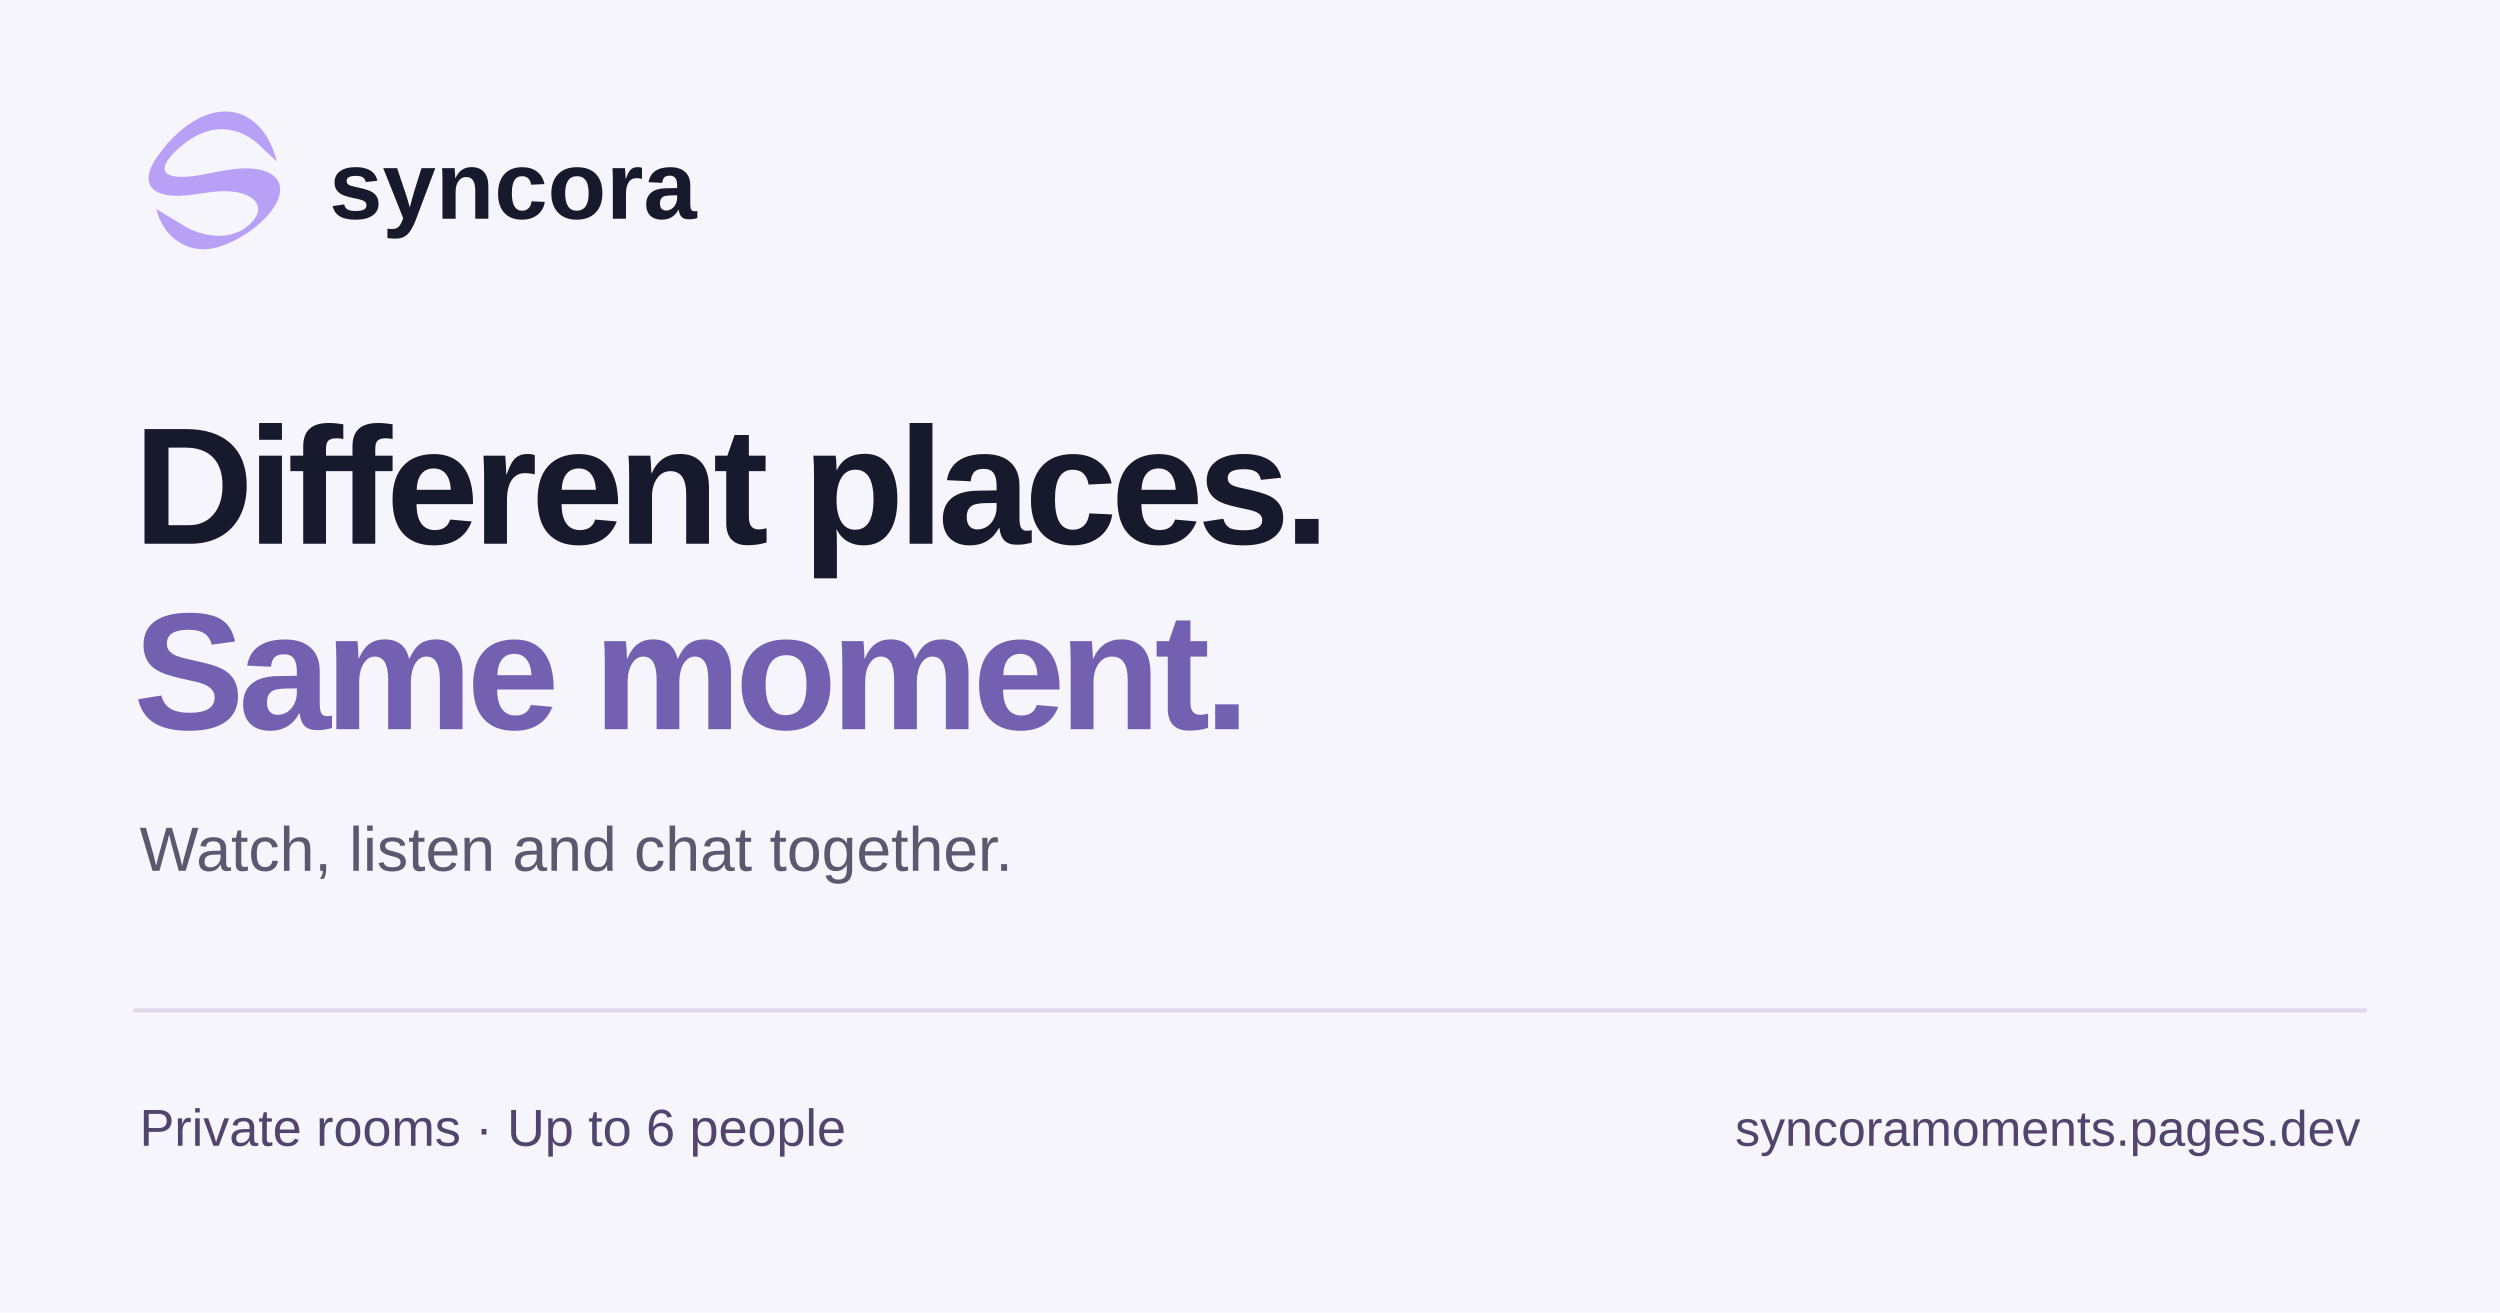
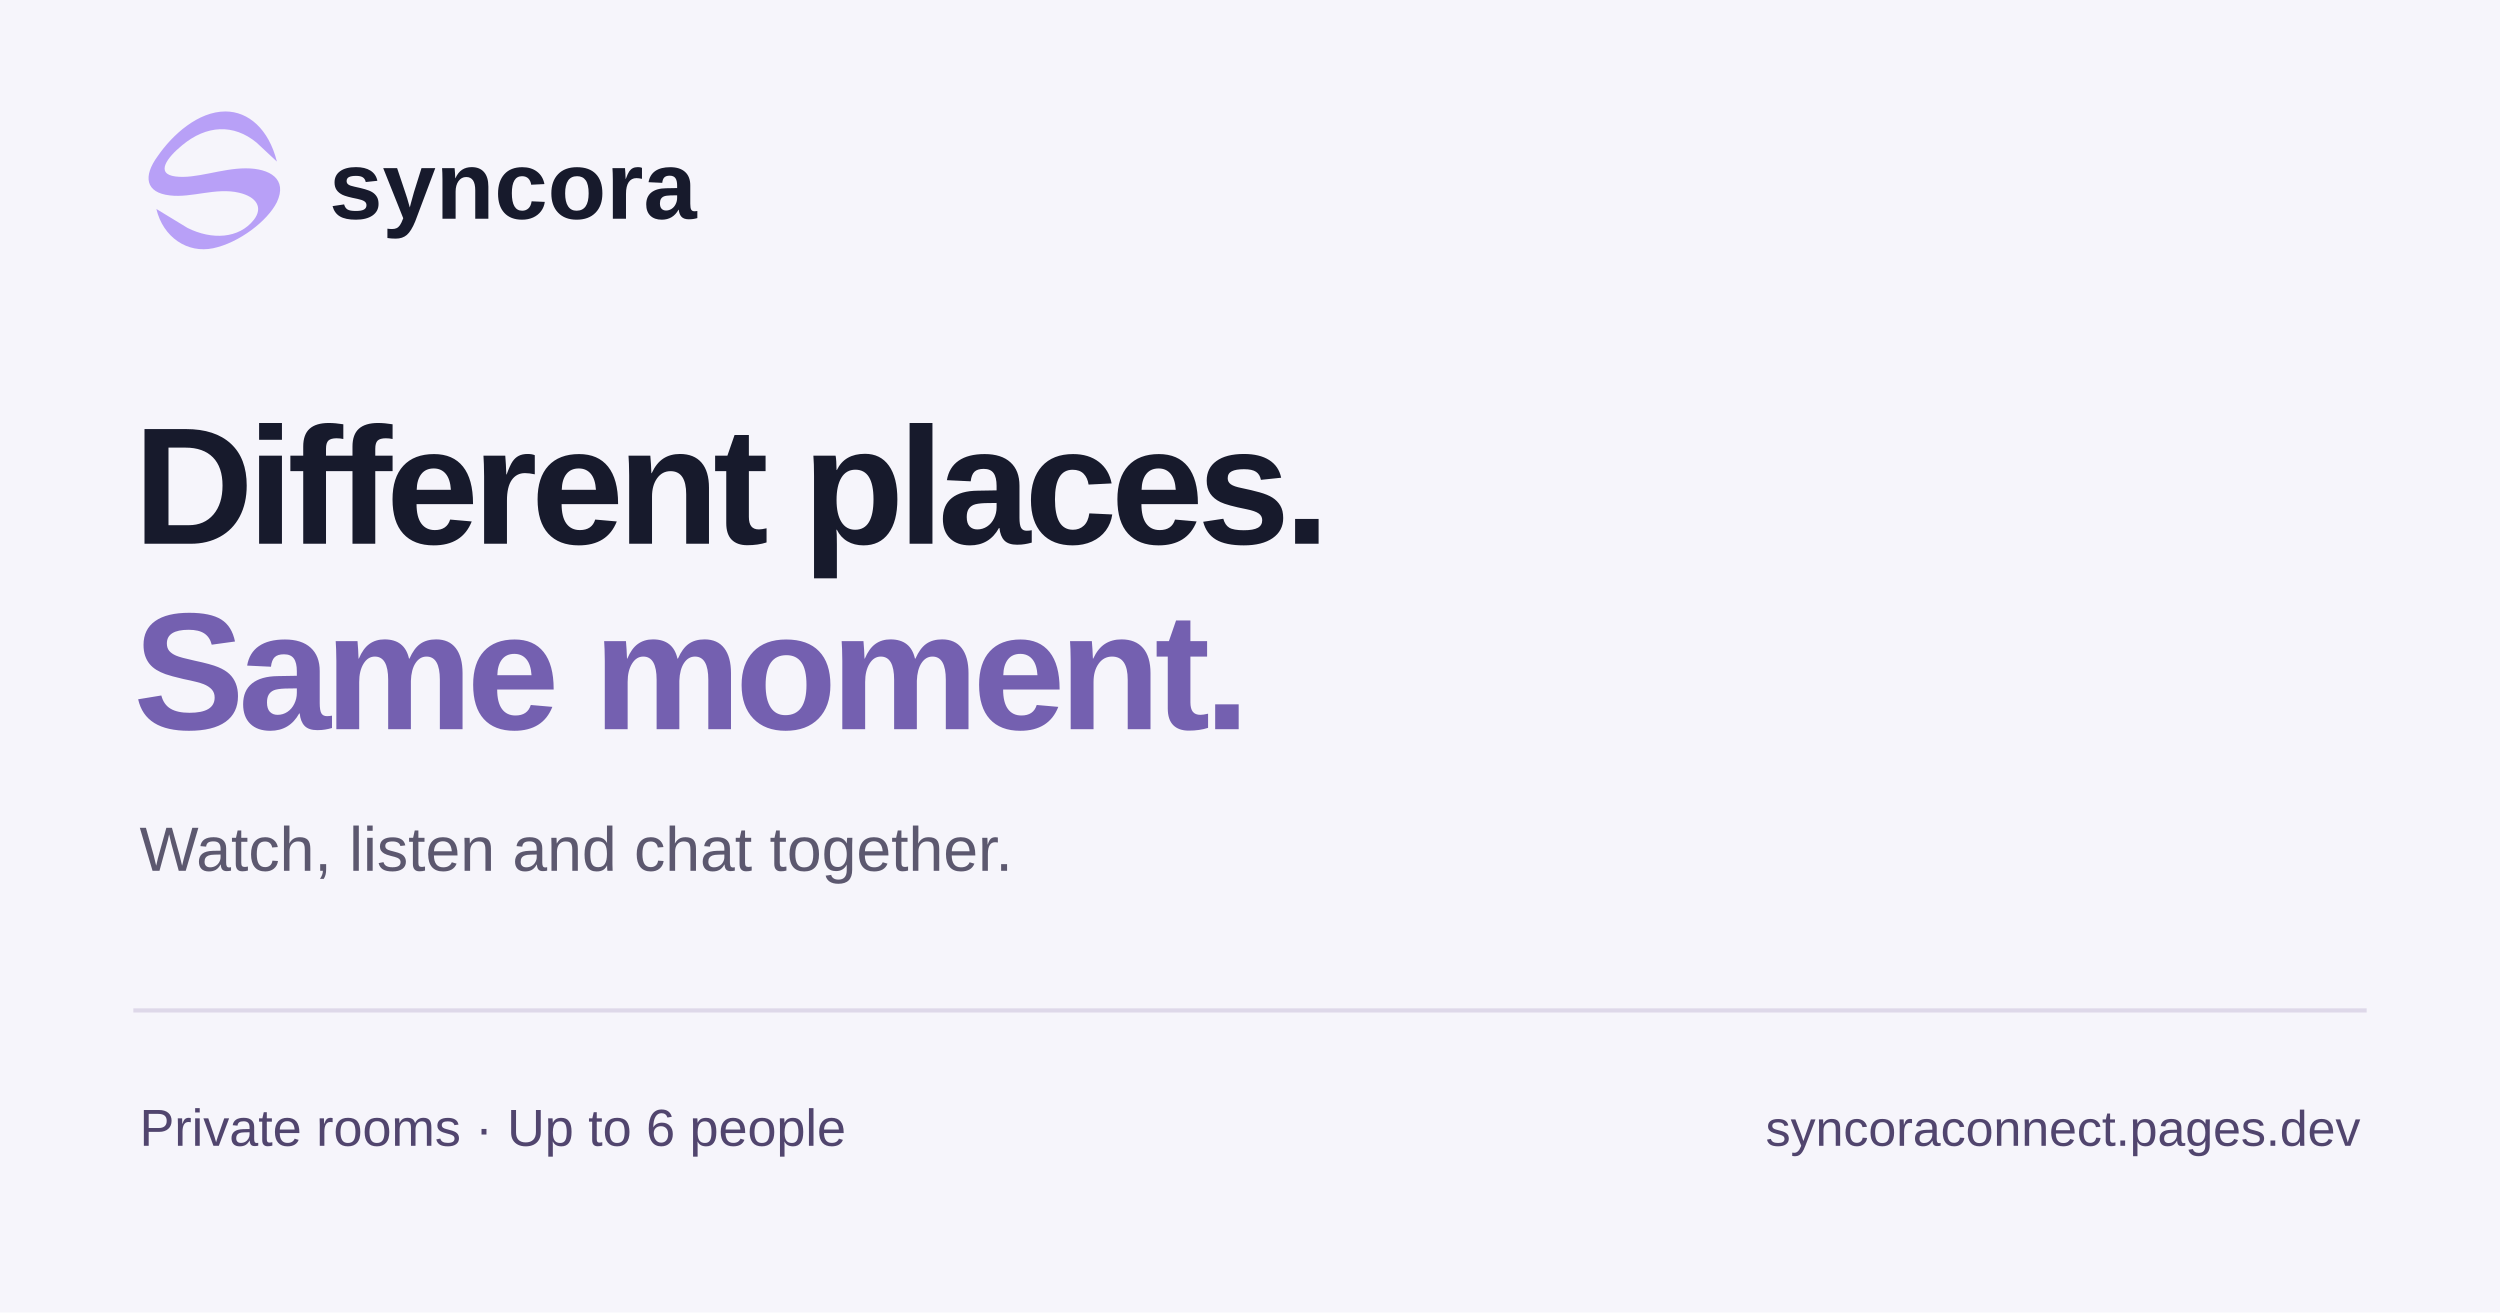
<svg xmlns="http://www.w3.org/2000/svg" width="1200" height="630" viewBox="0 0 1200 630">
  <rect width="1200" height="630" fill="#f6f5fb" />
  <g transform="translate(64 47) scale(.65)">
    <path fill="#b8a0f7" d="M106 47C100 23 85 10 68 10 48 10 29 27 18 43 7 58 9 70 27 72 43 74 61 66 78 70 91 73 96 81 89 90 78 104 58 105 40 96L17 82C22 103 40 115 59 111 78 107 99 91 106 77 114 60 101 52 83 52 65 52 46 60 31 58 16 56 25 44 36 35 54 20 74 19 91 33Z" />
  </g>
  <g font-family="Arial, sans-serif">
    <text x="158" y="105" font-size="46" font-weight="700" fill="#171a2c">syncora</text>
    <text x="64" y="261" font-size="80" font-weight="700" letter-spacing="-3" fill="#171a2c">Different places.</text>
    <text x="64" y="350" font-size="80" font-weight="700" letter-spacing="-3" fill="#7460b0">Same moment.</text>
    <text x="67" y="418" font-size="30" fill="#5c586f">Watch, listen and chat together.</text>
    <path d="M64 485H1136" stroke="#ded8e9" stroke-width="2" />
    <text x="67" y="550" font-size="25" fill="#51456e">Private rooms · Up to 6 people</text>
-     <text x="1133" y="550" font-size="24" text-anchor="end" fill="#51456e">syncoramoments.pages.dev</text>
+     <text x="1133" y="550" font-size="24" text-anchor="end" fill="#51456e">syncoraconnect.pages.dev</text>
  </g>
</svg>
